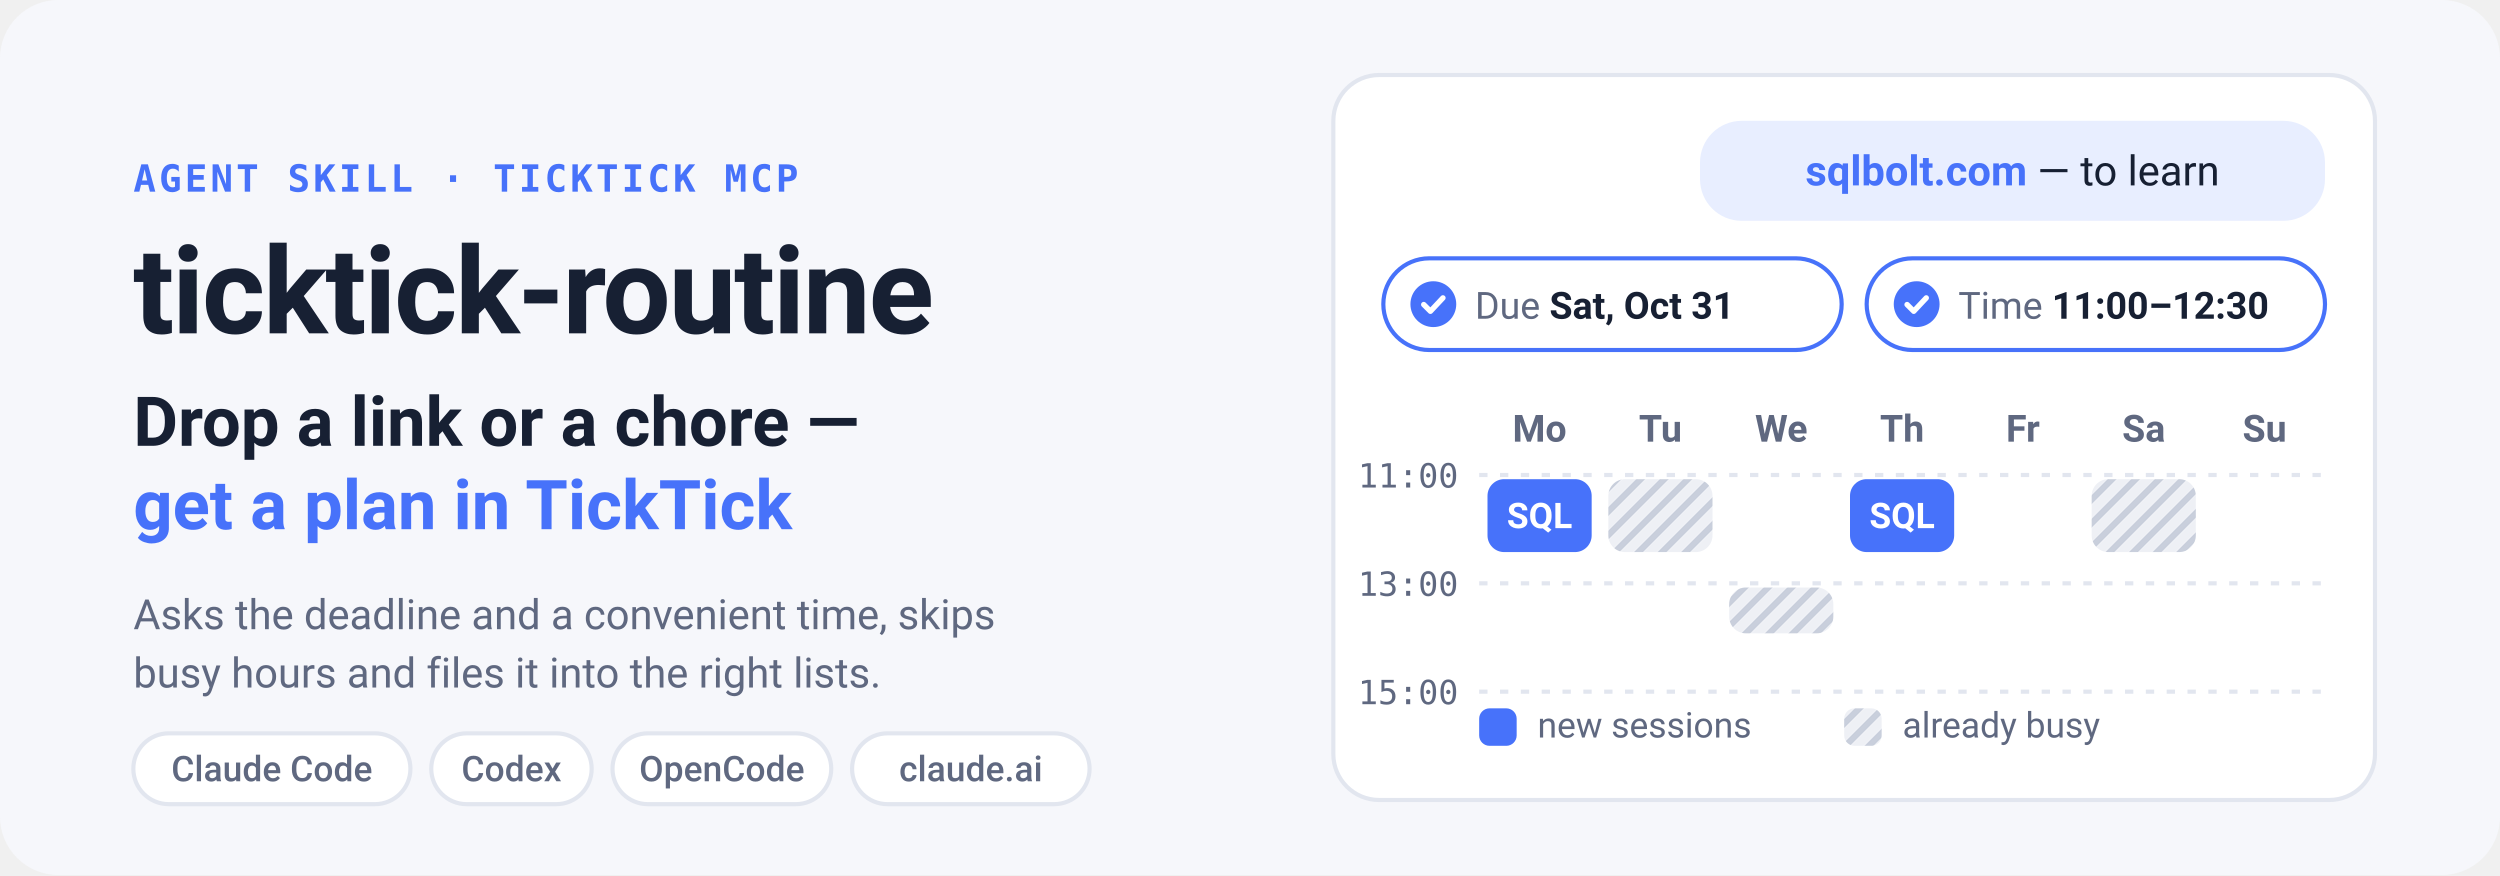
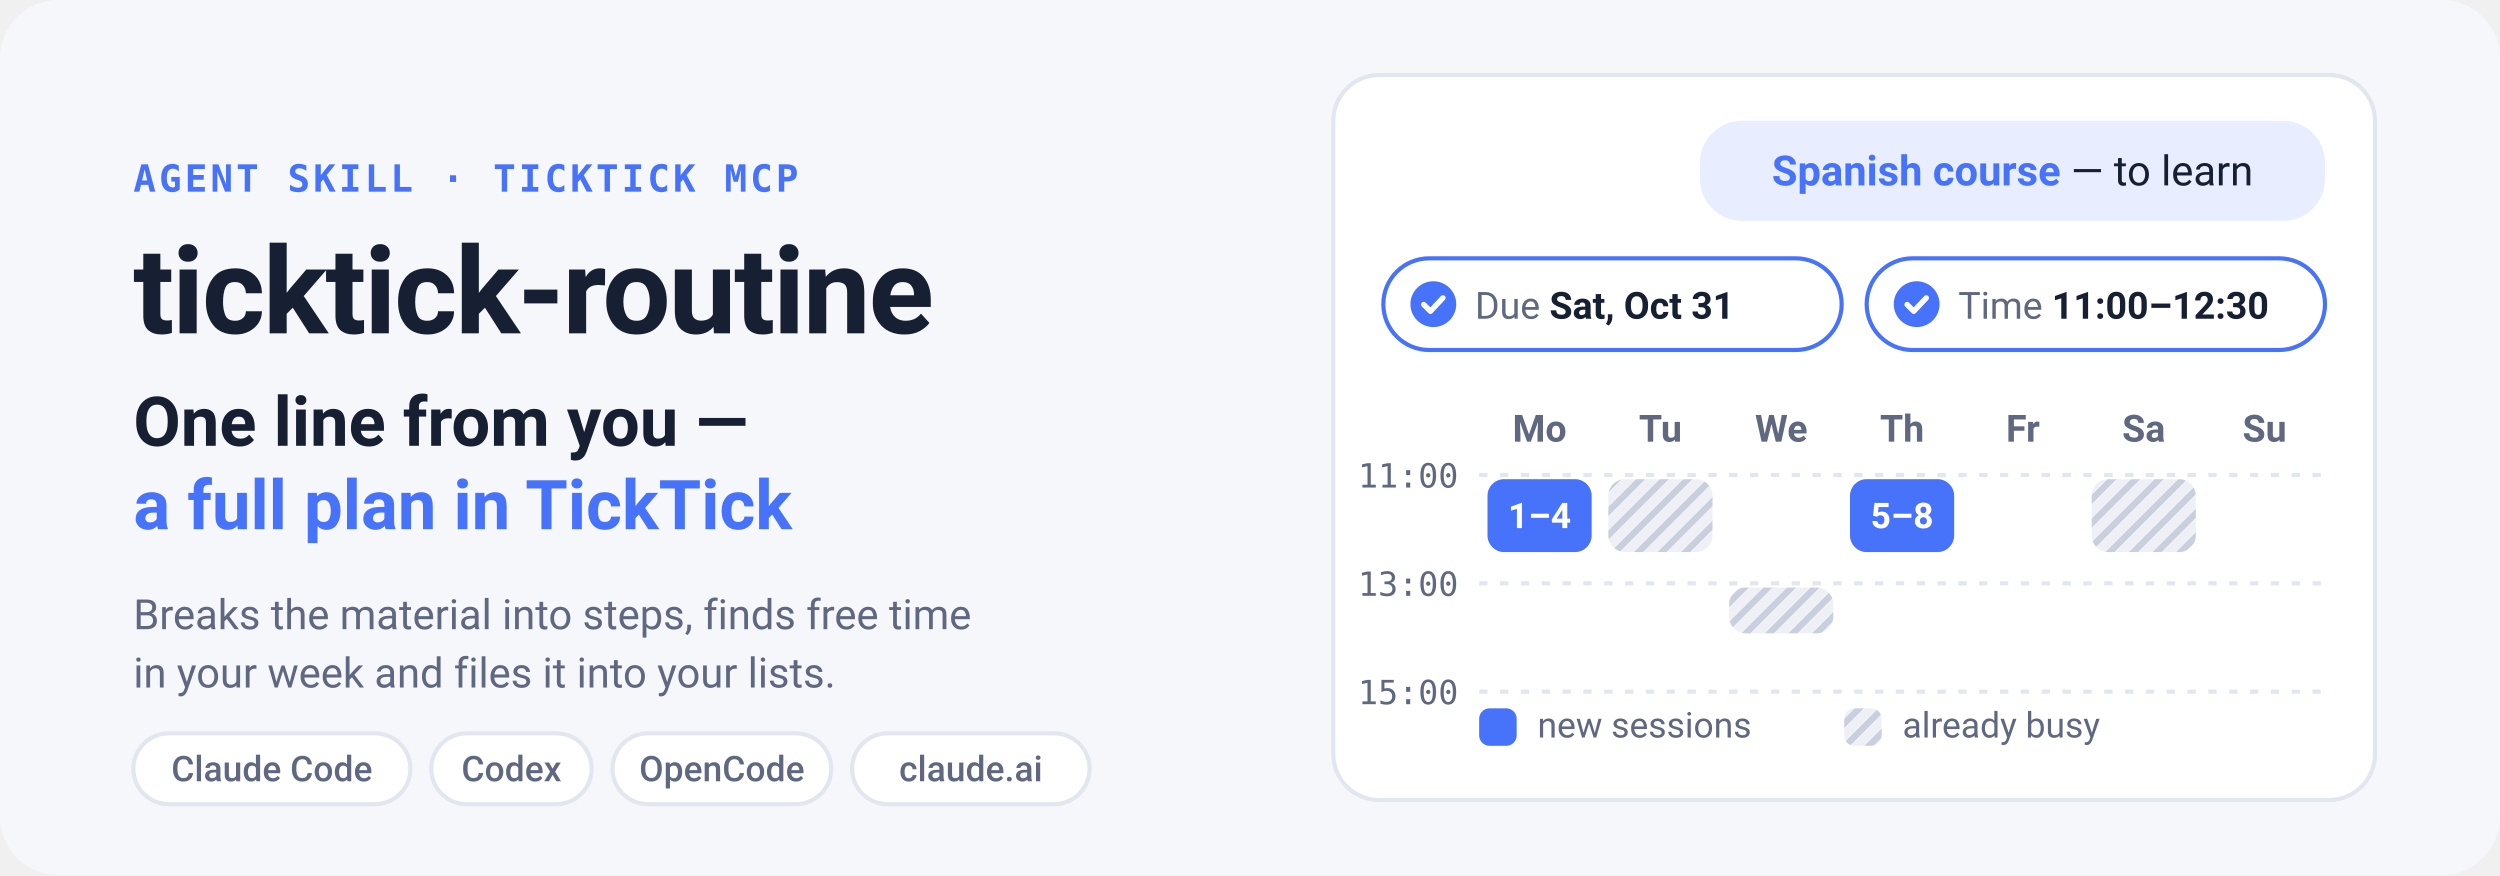
<svg xmlns="http://www.w3.org/2000/svg" width="1200" height="420" viewBox="0 0 1200 420" role="img" aria-labelledby="title desc">
  <defs>
    <pattern id="busy" width="8" height="8" patternUnits="userSpaceOnUse" patternTransform="rotate(45)">
      <rect width="8" height="8" fill="#EEF0F5" />
      <rect width="3" height="8" fill="#C9CFDC" />
    </pattern>
  </defs>
  <rect width="1200" height="420" rx="28" fill="#F6F7FB" />
  <g id="title-block" transform="translate(64 0)">
    <text x="0" y="92" font-family="ui-monospace, SFMono-Regular, Menlo, Consolas, 'DejaVu Sans Mono', monospace" font-size="18" font-weight="600" fill="#4772FA" text-anchor="start" letter-spacing="1.5">AGENT SKILL  ·  TICKTICK MCP</text>
    <text x="0" y="160" font-family="-apple-system, BlinkMacSystemFont, 'Segoe UI', Roboto, 'Noto Sans', 'DejaVu Sans', sans-serif" font-size="58" font-weight="700" fill="#172033" text-anchor="start" letter-spacing="-1">ticktick-routine</text>
-     <text x="0" y="214" font-family="-apple-system, BlinkMacSystemFont, 'Segoe UI', Roboto, 'Noto Sans', 'DejaVu Sans', sans-serif" font-size="33" font-weight="600" fill="#172033" text-anchor="start">Drop a link or a chore —</text>
-     <text x="0" y="254" font-family="-apple-system, BlinkMacSystemFont, 'Segoe UI', Roboto, 'Noto Sans', 'DejaVu Sans', sans-serif" font-size="33" font-weight="600" fill="#4772FA" text-anchor="start">get a plan in TickTick</text>
-     <text x="0" y="302" font-family="-apple-system, BlinkMacSystemFont, 'Segoe UI', Roboto, 'Noto Sans', 'DejaVu Sans', sans-serif" font-size="20" font-weight="400" fill="#5F6880" text-anchor="start">Asks the deadline and a convenient time, skips</text>
-     <text x="0" y="330" font-family="-apple-system, BlinkMacSystemFont, 'Segoe UI', Roboto, 'Noto Sans', 'DejaVu Sans', sans-serif" font-size="20" font-weight="400" fill="#5F6880" text-anchor="start">busy hours and files it into the right lists.</text>
+     <text x="0" y="214" font-family="-apple-system, BlinkMacSystemFont, 'Segoe UI', Roboto, 'Noto Sans', 'DejaVu Sans', sans-serif" font-size="33" font-weight="600" fill="#172033" text-anchor="start">One line from you —</text>
+     <text x="0" y="254" font-family="-apple-system, BlinkMacSystemFont, 'Segoe UI', Roboto, 'Noto Sans', 'DejaVu Sans', sans-serif" font-size="33" font-weight="600" fill="#4772FA" text-anchor="start">a full plan in TickTick</text>
+     <text x="0" y="302" font-family="-apple-system, BlinkMacSystemFont, 'Segoe UI', Roboto, 'Noto Sans', 'DejaVu Sans', sans-serif" font-size="20" font-weight="400" fill="#5F6880" text-anchor="start">Breaks the material into steps, finds free time</text>
+     <text x="0" y="330" font-family="-apple-system, BlinkMacSystemFont, 'Segoe UI', Roboto, 'Noto Sans', 'DejaVu Sans', sans-serif" font-size="20" font-weight="400" fill="#5F6880" text-anchor="start">in your week and files it into your lists.</text>
    <rect x="0" y="352" width="133" height="34" rx="17" fill="#FFFFFF" stroke="#E2E6EF" stroke-width="2" />
    <text x="66.5" y="375" font-family="-apple-system, BlinkMacSystemFont, 'Segoe UI', Roboto, 'Noto Sans', 'DejaVu Sans', sans-serif" font-size="17" font-weight="500" fill="#5F6880" text-anchor="middle">Claude Code</text>
    <rect x="143" y="352" width="77" height="34" rx="17" fill="#FFFFFF" stroke="#E2E6EF" stroke-width="2" />
    <text x="181.5" y="375" font-family="-apple-system, BlinkMacSystemFont, 'Segoe UI', Roboto, 'Noto Sans', 'DejaVu Sans', sans-serif" font-size="17" font-weight="500" fill="#5F6880" text-anchor="middle">Codex</text>
    <rect x="230" y="352" width="105" height="34" rx="17" fill="#FFFFFF" stroke="#E2E6EF" stroke-width="2" />
    <text x="282.5" y="375" font-family="-apple-system, BlinkMacSystemFont, 'Segoe UI', Roboto, 'Noto Sans', 'DejaVu Sans', sans-serif" font-size="17" font-weight="500" fill="#5F6880" text-anchor="middle">OpenCode</text>
    <rect x="345" y="352" width="114" height="34" rx="17" fill="#FFFFFF" stroke="#E2E6EF" stroke-width="2" />
    <text x="402.0" y="375" font-family="-apple-system, BlinkMacSystemFont, 'Segoe UI', Roboto, 'Noto Sans', 'DejaVu Sans', sans-serif" font-size="17" font-weight="500" fill="#5F6880" text-anchor="middle">claude.ai</text>
  </g>
  <g id="proof" transform="translate(640 36)">
    <rect width="500" height="348" rx="22" fill="#FFFFFF" stroke="#E2E6EF" stroke-width="2" />
    <rect x="176" y="22" width="300" height="48" rx="20" fill="#E8EEFF" />
    <text x="326.0" y="53" font-family="-apple-system, BlinkMacSystemFont, 'Segoe UI', Roboto, 'Noto Sans', 'DejaVu Sans', sans-serif" font-size="20" fill="#172033" text-anchor="middle">
-       <tspan font-weight="700" fill="#4772FA">sqlbolt.com</tspan> — to learn</text>
+       <tspan font-weight="700" fill="#4772FA">Spanish course</tspan> — to learn</text>
    <rect x="24" y="88" width="220" height="44" rx="22" fill="#FFFFFF" stroke="#4772FA" stroke-width="2" />
    <circle cx="48" cy="110" r="11" fill="#4772FA" />
    <path d="M43.4 110.2 l3.2 3.2 l6.0 -6.4" fill="none" stroke="#FFFFFF" stroke-width="2.6" stroke-linecap="round" stroke-linejoin="round" />
    <text x="68" y="117" font-family="-apple-system, BlinkMacSystemFont, 'Segoe UI', Roboto, 'Noto Sans', 'DejaVu Sans', sans-serif" font-size="18" fill="#5F6880">Due <tspan fill="#172033" font-weight="600">Sat, Oct 31</tspan>
    </text>
    <rect x="256" y="88" width="220" height="44" rx="22" fill="#FFFFFF" stroke="#4772FA" stroke-width="2" />
    <circle cx="280" cy="110" r="11" fill="#4772FA" />
    <path d="M275.4 110.2 l3.2 3.2 l6.0 -6.4" fill="none" stroke="#FFFFFF" stroke-width="2.6" stroke-linecap="round" stroke-linejoin="round" />
    <text x="300" y="117" font-family="-apple-system, BlinkMacSystemFont, 'Segoe UI', Roboto, 'Noto Sans', 'DejaVu Sans', sans-serif" font-size="18" fill="#5F6880">Time <tspan fill="#172033" font-weight="600">11:00–12:30</tspan>
    </text>
    <text x="99.0" y="176" font-family="-apple-system, BlinkMacSystemFont, 'Segoe UI', Roboto, 'Noto Sans', 'DejaVu Sans', sans-serif" font-size="18" font-weight="600" fill="#5F6880" text-anchor="middle">Mo</text>
    <text x="157.0" y="176" font-family="-apple-system, BlinkMacSystemFont, 'Segoe UI', Roboto, 'Noto Sans', 'DejaVu Sans', sans-serif" font-size="18" font-weight="600" fill="#5F6880" text-anchor="middle">Tu</text>
    <text x="215.0" y="176" font-family="-apple-system, BlinkMacSystemFont, 'Segoe UI', Roboto, 'Noto Sans', 'DejaVu Sans', sans-serif" font-size="18" font-weight="600" fill="#5F6880" text-anchor="middle">We</text>
    <text x="273.0" y="176" font-family="-apple-system, BlinkMacSystemFont, 'Segoe UI', Roboto, 'Noto Sans', 'DejaVu Sans', sans-serif" font-size="18" font-weight="600" fill="#5F6880" text-anchor="middle">Th</text>
    <text x="331.0" y="176" font-family="-apple-system, BlinkMacSystemFont, 'Segoe UI', Roboto, 'Noto Sans', 'DejaVu Sans', sans-serif" font-size="18" font-weight="600" fill="#5F6880" text-anchor="middle">Fr</text>
    <text x="389.0" y="176" font-family="-apple-system, BlinkMacSystemFont, 'Segoe UI', Roboto, 'Noto Sans', 'DejaVu Sans', sans-serif" font-size="18" font-weight="600" fill="#5F6880" text-anchor="middle">Sa</text>
    <text x="447.0" y="176" font-family="-apple-system, BlinkMacSystemFont, 'Segoe UI', Roboto, 'Noto Sans', 'DejaVu Sans', sans-serif" font-size="18" font-weight="600" fill="#5F6880" text-anchor="middle">Su</text>
    <line x1="70" y1="192.0" x2="476" y2="192.0" stroke="#E2E6EF" stroke-width="2" stroke-dasharray="4 6" />
    <text x="60" y="198.0" font-family="ui-monospace, SFMono-Regular, Menlo, Consolas, 'DejaVu Sans Mono', monospace" font-size="16" font-weight="400" fill="#5F6880" text-anchor="end">11:00</text>
    <line x1="70" y1="244.0" x2="476" y2="244.0" stroke="#E2E6EF" stroke-width="2" stroke-dasharray="4 6" />
    <text x="60" y="250.0" font-family="ui-monospace, SFMono-Regular, Menlo, Consolas, 'DejaVu Sans Mono', monospace" font-size="16" font-weight="400" fill="#5F6880" text-anchor="end">13:00</text>
    <line x1="70" y1="296.0" x2="476" y2="296.0" stroke="#E2E6EF" stroke-width="2" stroke-dasharray="4 6" />
    <text x="60" y="302.0" font-family="ui-monospace, SFMono-Regular, Menlo, Consolas, 'DejaVu Sans Mono', monospace" font-size="16" font-weight="400" fill="#5F6880" text-anchor="end">15:00</text>
    <rect x="132" y="194.0" width="50" height="35.0" rx="8" fill="url(#busy)" />
    <rect x="364" y="194.0" width="50" height="35.0" rx="8" fill="url(#busy)" />
    <rect x="190" y="246.0" width="50" height="22.0" rx="8" fill="url(#busy)" />
    <rect x="74" y="194.0" width="50" height="35.0" rx="8" fill="#4772FA" />
-     <text x="99.0" y="217.5" font-family="-apple-system, BlinkMacSystemFont, 'Segoe UI', Roboto, 'Noto Sans', 'DejaVu Sans', sans-serif" font-size="17" font-weight="700" fill="#FFFFFF" text-anchor="middle">SQL</text>
+     <text x="99.0" y="217.5" font-family="-apple-system, BlinkMacSystemFont, 'Segoe UI', Roboto, 'Noto Sans', 'DejaVu Sans', sans-serif" font-size="17" font-weight="700" fill="#FFFFFF" text-anchor="middle">1–4</text>
    <rect x="248" y="194.0" width="50" height="35.0" rx="8" fill="#4772FA" />
-     <text x="273.0" y="217.5" font-family="-apple-system, BlinkMacSystemFont, 'Segoe UI', Roboto, 'Noto Sans', 'DejaVu Sans', sans-serif" font-size="17" font-weight="700" fill="#FFFFFF" text-anchor="middle">SQL</text>
+     <text x="273.0" y="217.5" font-family="-apple-system, BlinkMacSystemFont, 'Segoe UI', Roboto, 'Noto Sans', 'DejaVu Sans', sans-serif" font-size="17" font-weight="700" fill="#FFFFFF" text-anchor="middle">5–8</text>
    <rect x="70" y="304" width="18" height="18" rx="5" fill="#4772FA" />
    <text x="98" y="318" font-family="-apple-system, BlinkMacSystemFont, 'Segoe UI', Roboto, 'Noto Sans', 'DejaVu Sans', sans-serif" font-size="17" font-weight="400" fill="#5F6880" text-anchor="start">new sessions</text>
    <rect x="245.2" y="304" width="18" height="18" rx="5" fill="url(#busy)" />
    <text x="273.2" y="318" font-family="-apple-system, BlinkMacSystemFont, 'Segoe UI', Roboto, 'Noto Sans', 'DejaVu Sans', sans-serif" font-size="17" font-weight="400" fill="#5F6880" text-anchor="start">already busy</text>
  </g>
</svg>
